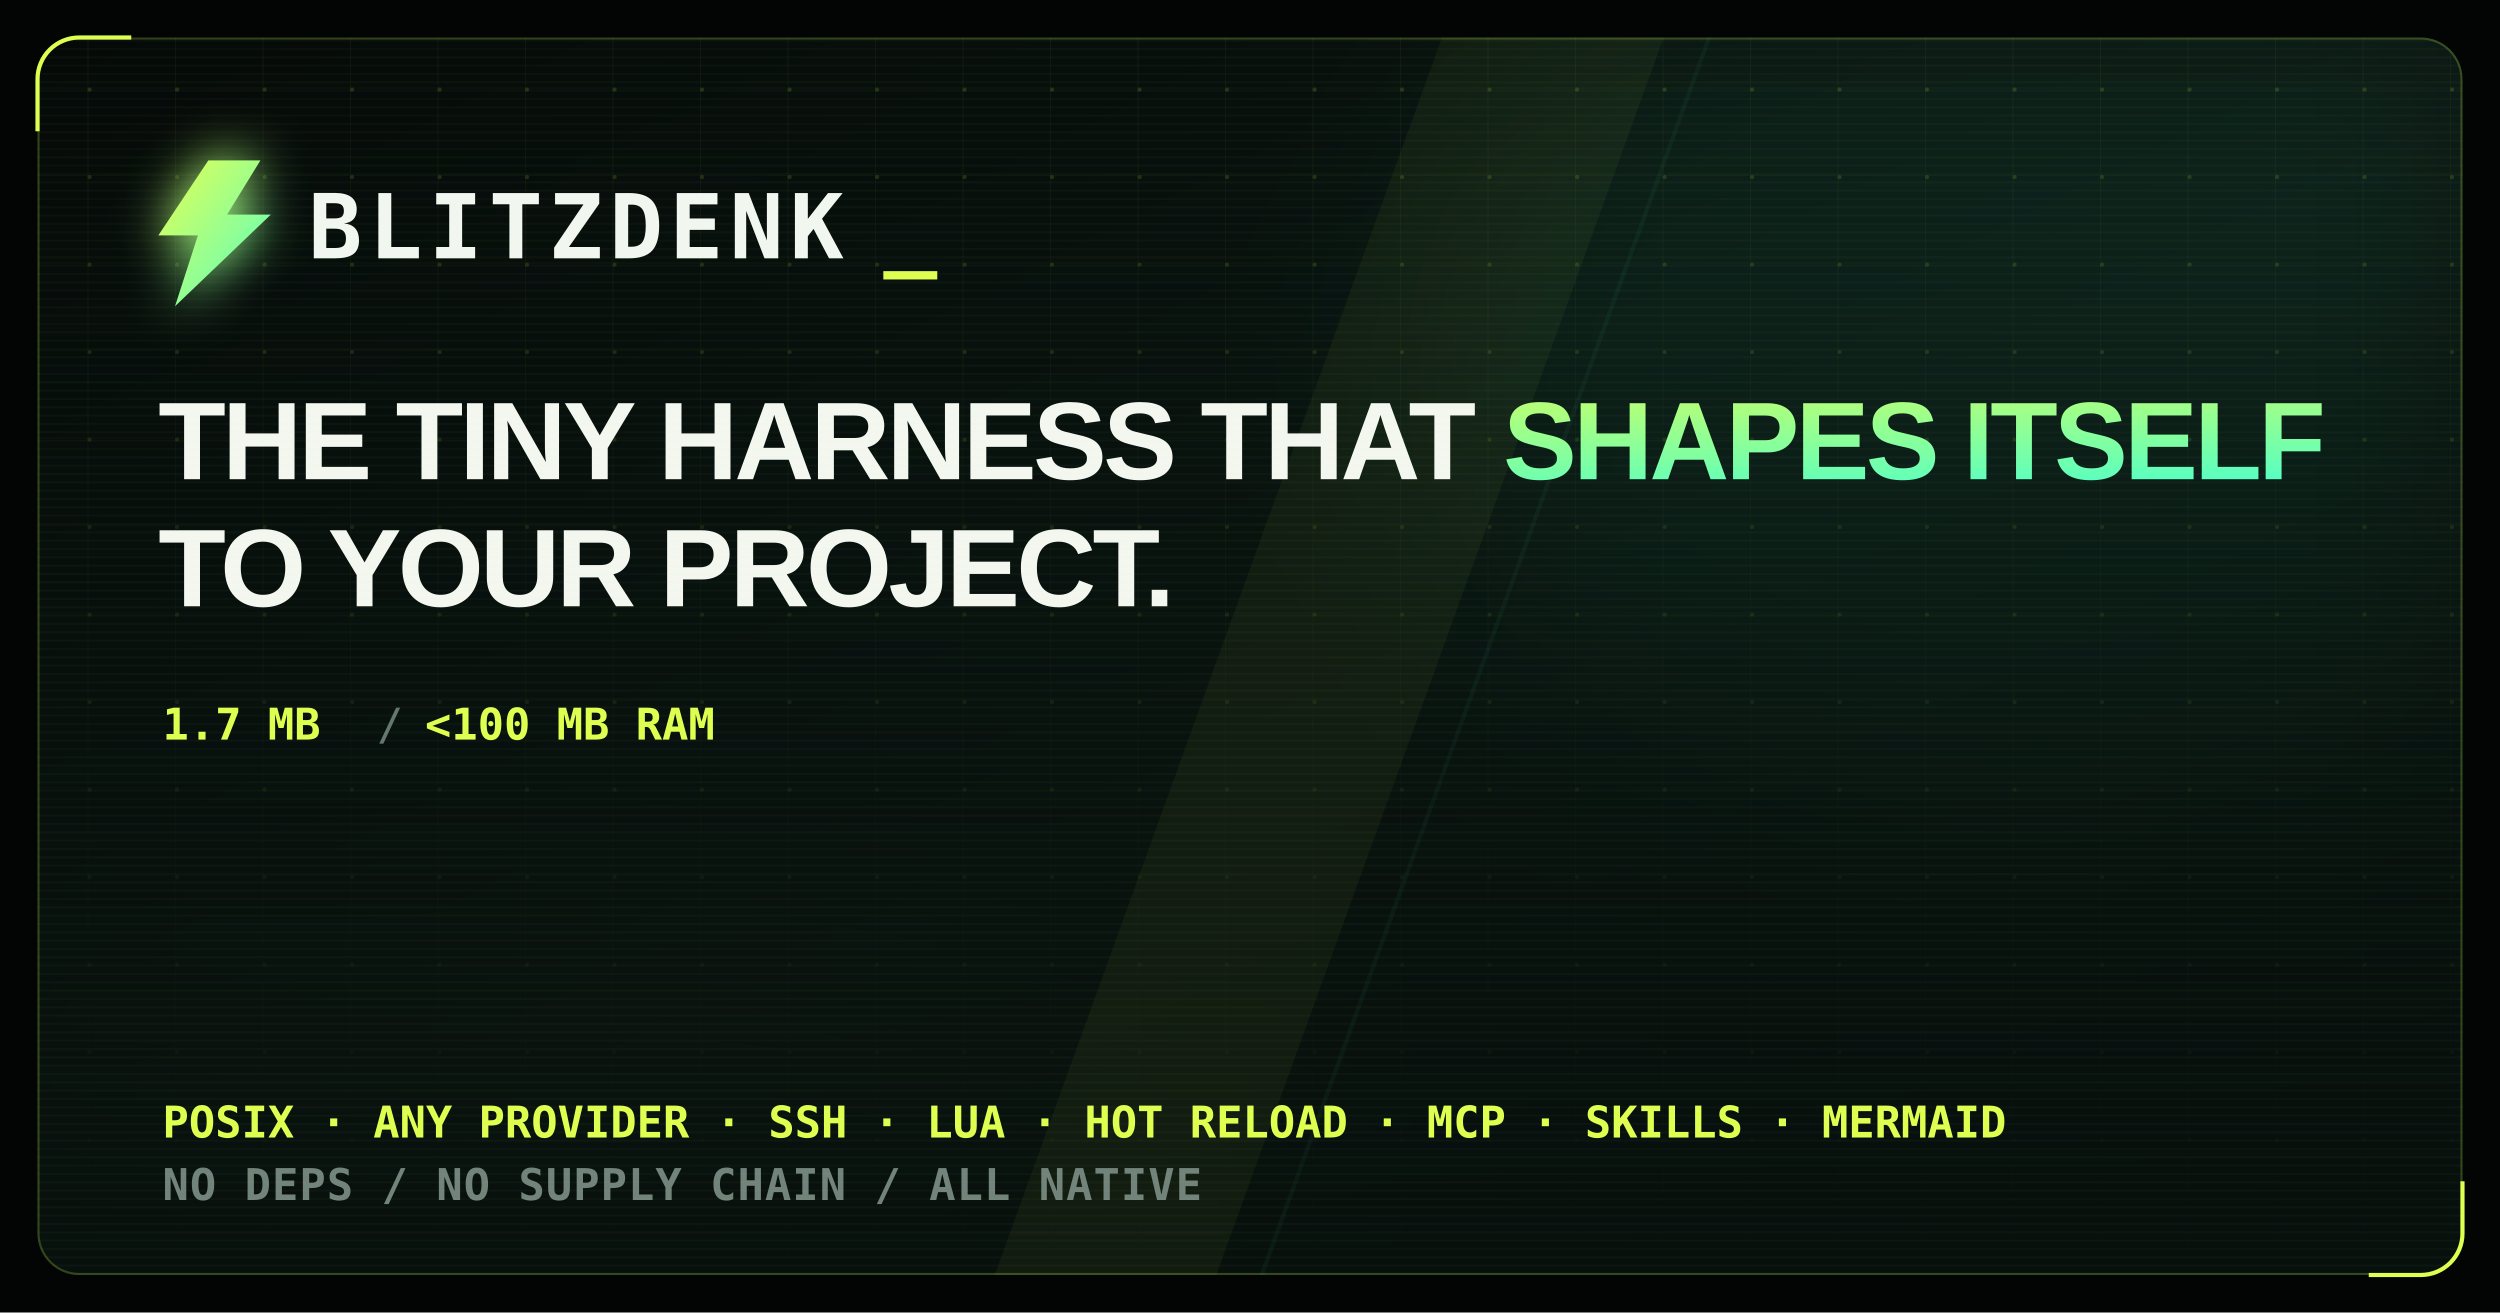
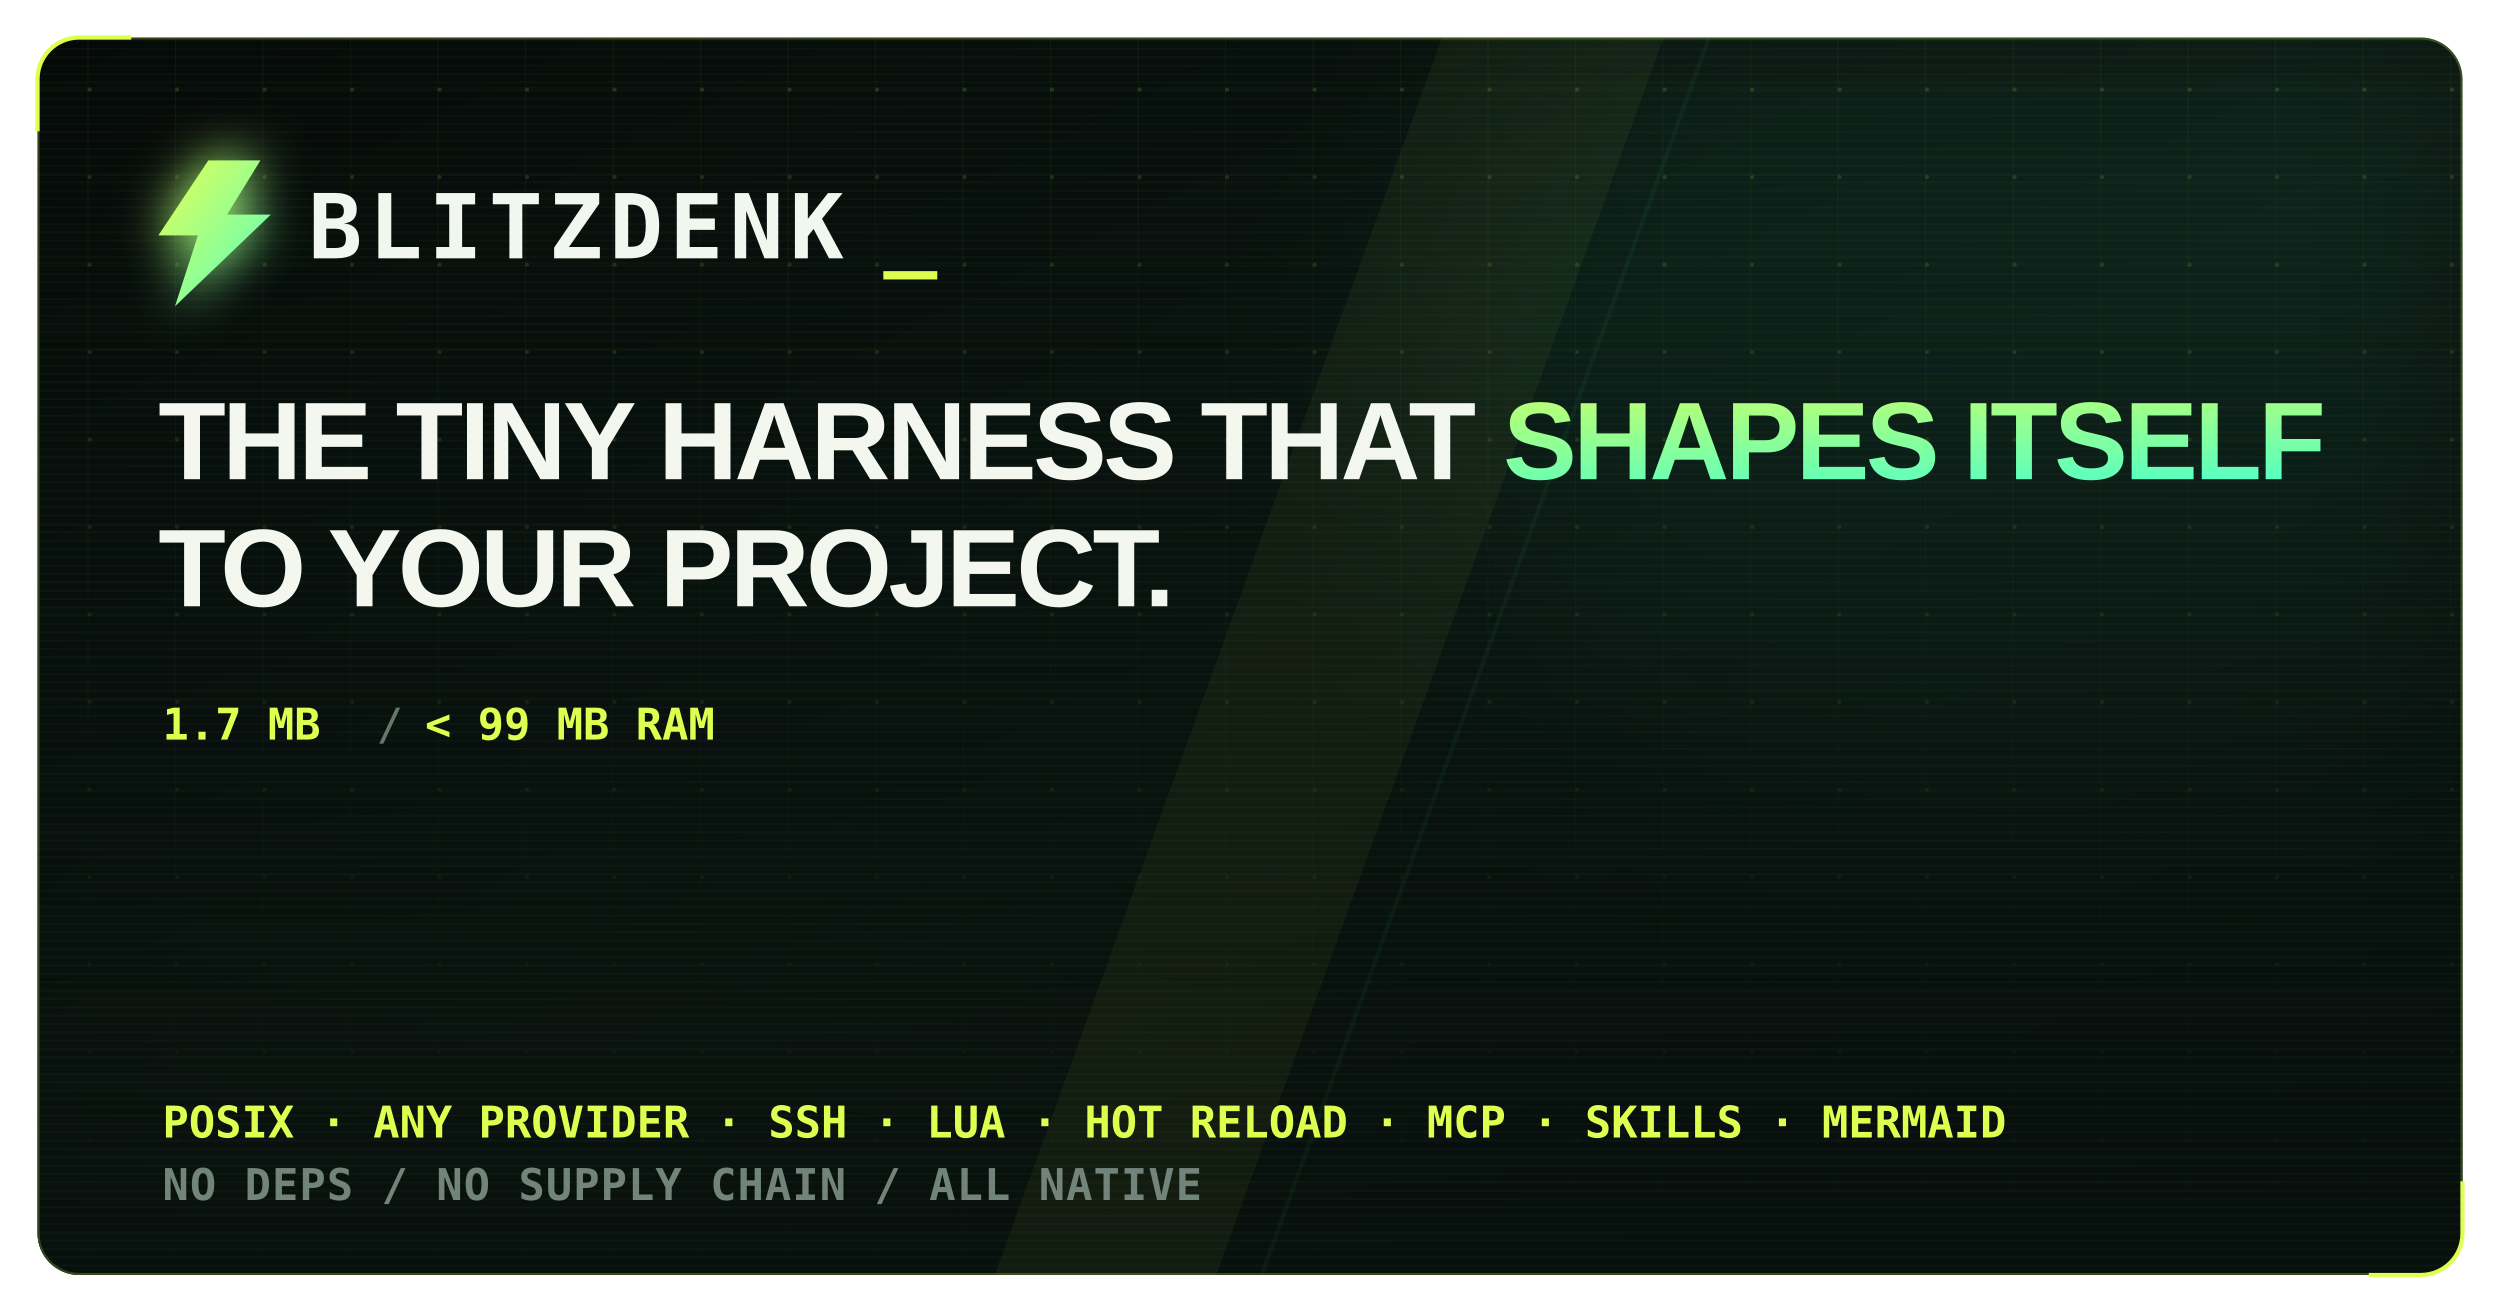
<svg xmlns="http://www.w3.org/2000/svg" width="1200" height="630" viewBox="0 0 1200 630" role="img" aria-labelledby="title desc">
  <defs>
    <linearGradient id="bg" x1="0" y1="0" x2="1" y2="1">
      <stop stop-color="#050a08" />
      <stop offset=".55" stop-color="#0a1612" />
      <stop offset="1" stop-color="#07100d" />
    </linearGradient>
    <linearGradient id="acid" x1="0" y1="0" x2="1" y2="1">
      <stop stop-color="#e5ff52" />
      <stop offset="1" stop-color="#55ffc4" />
    </linearGradient>
    <linearGradient id="fade" x1="0" y1="0" x2="0" y2="1">
      <stop stop-color="#07100d" stop-opacity="0" />
      <stop offset=".68" stop-color="#07100d" stop-opacity=".7" />
      <stop offset="1" stop-color="#07100d" />
    </linearGradient>
    <pattern id="grid" width="42" height="42" patternUnits="userSpaceOnUse">
      <path d="M42 0H0V42" fill="none" stroke="#ceff54" stroke-opacity=".045" />
      <circle cx="1" cy="1" r="1" fill="#ceff54" fill-opacity=".15" />
    </pattern>
    <pattern id="scan" width="4" height="4" patternUnits="userSpaceOnUse">
      <path d="M0 3.5H1200" stroke="#d8ff75" stroke-opacity=".025" />
    </pattern>
    <filter id="glow" x="-100%" y="-100%" width="300%" height="300%">
      <feGaussianBlur stdDeviation="12" result="b" />
      <feMerge>
        <feMergeNode in="b" />
        <feMergeNode in="SourceGraphic" />
      </feMerge>
    </filter>
    <filter id="blur" x="-50%" y="-50%" width="200%" height="200%">
      <feGaussianBlur stdDeviation="50" />
    </filter>
    <clipPath id="frame">
      <rect x="18" y="18" width="1164" height="594" rx="20" />
    </clipPath>
  </defs>
-   <rect width="1200" height="630" fill="#020503" />
  <g clip-path="url(#frame)">
    <rect x="18" y="18" width="1164" height="594" fill="url(#bg)" />
    <ellipse cx="975" cy="180" rx="300" ry="220" fill="#55ffc4" fill-opacity=".07" filter="url(#blur)" />
    <ellipse cx="275" cy="650" rx="400" ry="180" fill="#ddff4f" fill-opacity=".06" filter="url(#blur)" />
    <rect x="18" y="18" width="1164" height="594" fill="url(#grid)" />
    <rect x="18" y="18" width="1164" height="594" fill="url(#fade)" />
    <path d="M788-100 488 730" stroke="#cfff50" stroke-opacity=".05" stroke-width="100" />
    <path d="M863-100 563 730" stroke="#55ffc4" stroke-opacity=".045" stroke-width="2" />
    <g transform="translate(76 76)">
      <g transform="translate(0 1)" filter="url(#glow)">
        <path d="M24 0 0 36h19L8 70l46-44H33L49 0Z" fill="url(#acid)" />
      </g>
      <text x="72" y="48" fill="#f1f7f0" font-family="ui-monospace, SFMono-Regular, Menlo, Consolas, monospace" font-size="43" font-weight="900" letter-spacing="3">BLITZDENK</text>
      <text x="348" y="48" fill="#dfff50" font-family="ui-monospace, SFMono-Regular, Menlo, Consolas, monospace" font-size="43" font-weight="900">_</text>
    </g>
    <g transform="translate(76 230)" font-family="Arial, Helvetica, sans-serif" font-weight="900">
      <text fill="#f3f7f0" font-size="53" letter-spacing="-1.7">THE TINY HARNESS THAT <tspan fill="url(#acid)">SHAPES ITSELF</tspan>
      </text>
      <text y="61" fill="#f3f7f0" font-size="53" letter-spacing="-1.7">TO YOUR PROJECT.</text>
    </g>
    <g transform="translate(78 355)" font-family="ui-monospace, SFMono-Regular, Menlo, Consolas, monospace">
      <text fill="#dfff50" font-size="21" font-weight="900">1.7 MB</text>
      <text x="103" fill="#63776d" font-size="21">/</text>
-       <text x="126" fill="#dfff50" font-size="21" font-weight="900">&lt;100 MB RAM</text>
+       <text x="126" fill="#dfff50" font-size="21" font-weight="900">&lt; 99 MB RAM</text>
    </g>
    <g transform="translate(78 546)" font-family="ui-monospace, SFMono-Regular, Menlo, Consolas, monospace" font-weight="700">
      <text fill="#dfff50" font-size="21">POSIX  ·  ANY PROVIDER  ·  SSH  ·  LUA  ·  HOT RELOAD  ·  MCP  ·  SKILLS  ·  MERMAID</text>
      <text y="30" fill="#71837a" font-size="21" letter-spacing=".5">NO DEPS  /  NO SUPPLY CHAIN  /  ALL NATIVE</text>
    </g>
    <rect x="18" y="18" width="1164" height="594" fill="url(#scan)" pointer-events="none" />
  </g>
  <rect x="18.5" y="18.5" width="1163" height="593" rx="19.5" fill="none" stroke="#cfff50" stroke-opacity=".22" />
  <path d="M18 63V38a20 20 0 0 1 20-20h25M1137 612h25a20 20 0 0 0 20-20v-25" fill="none" stroke="#dfff50" stroke-width="2" />
</svg>
